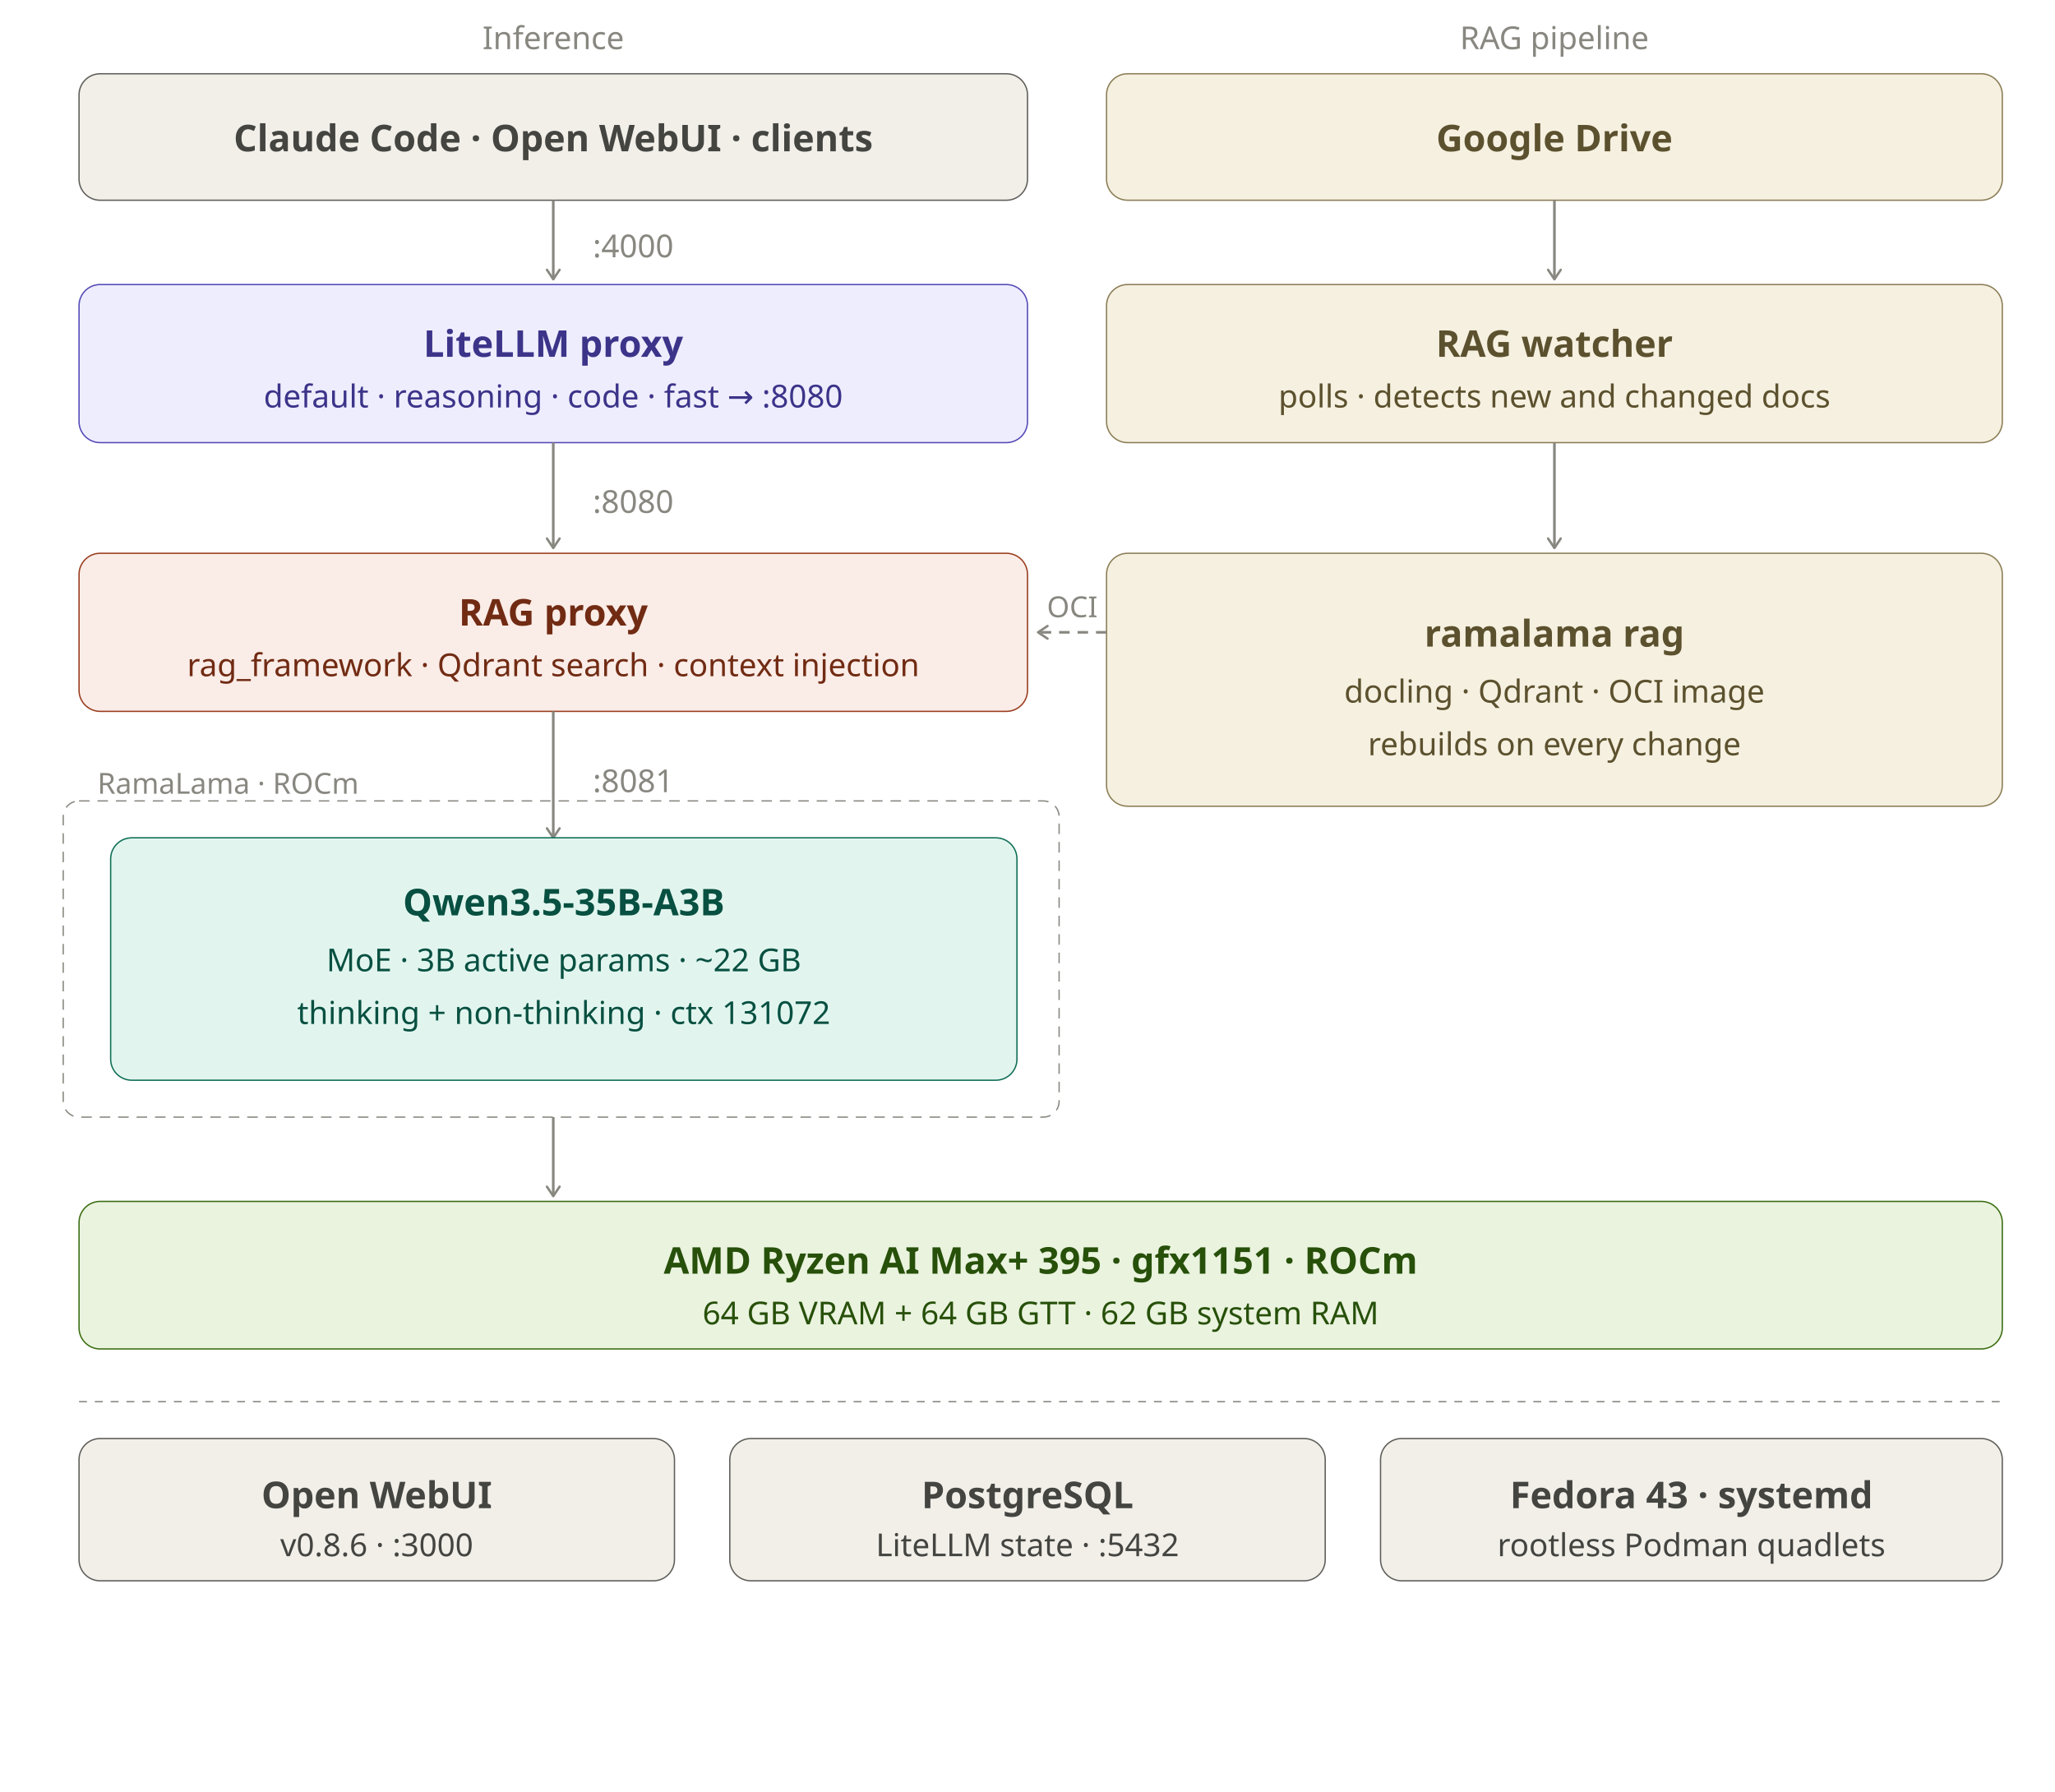
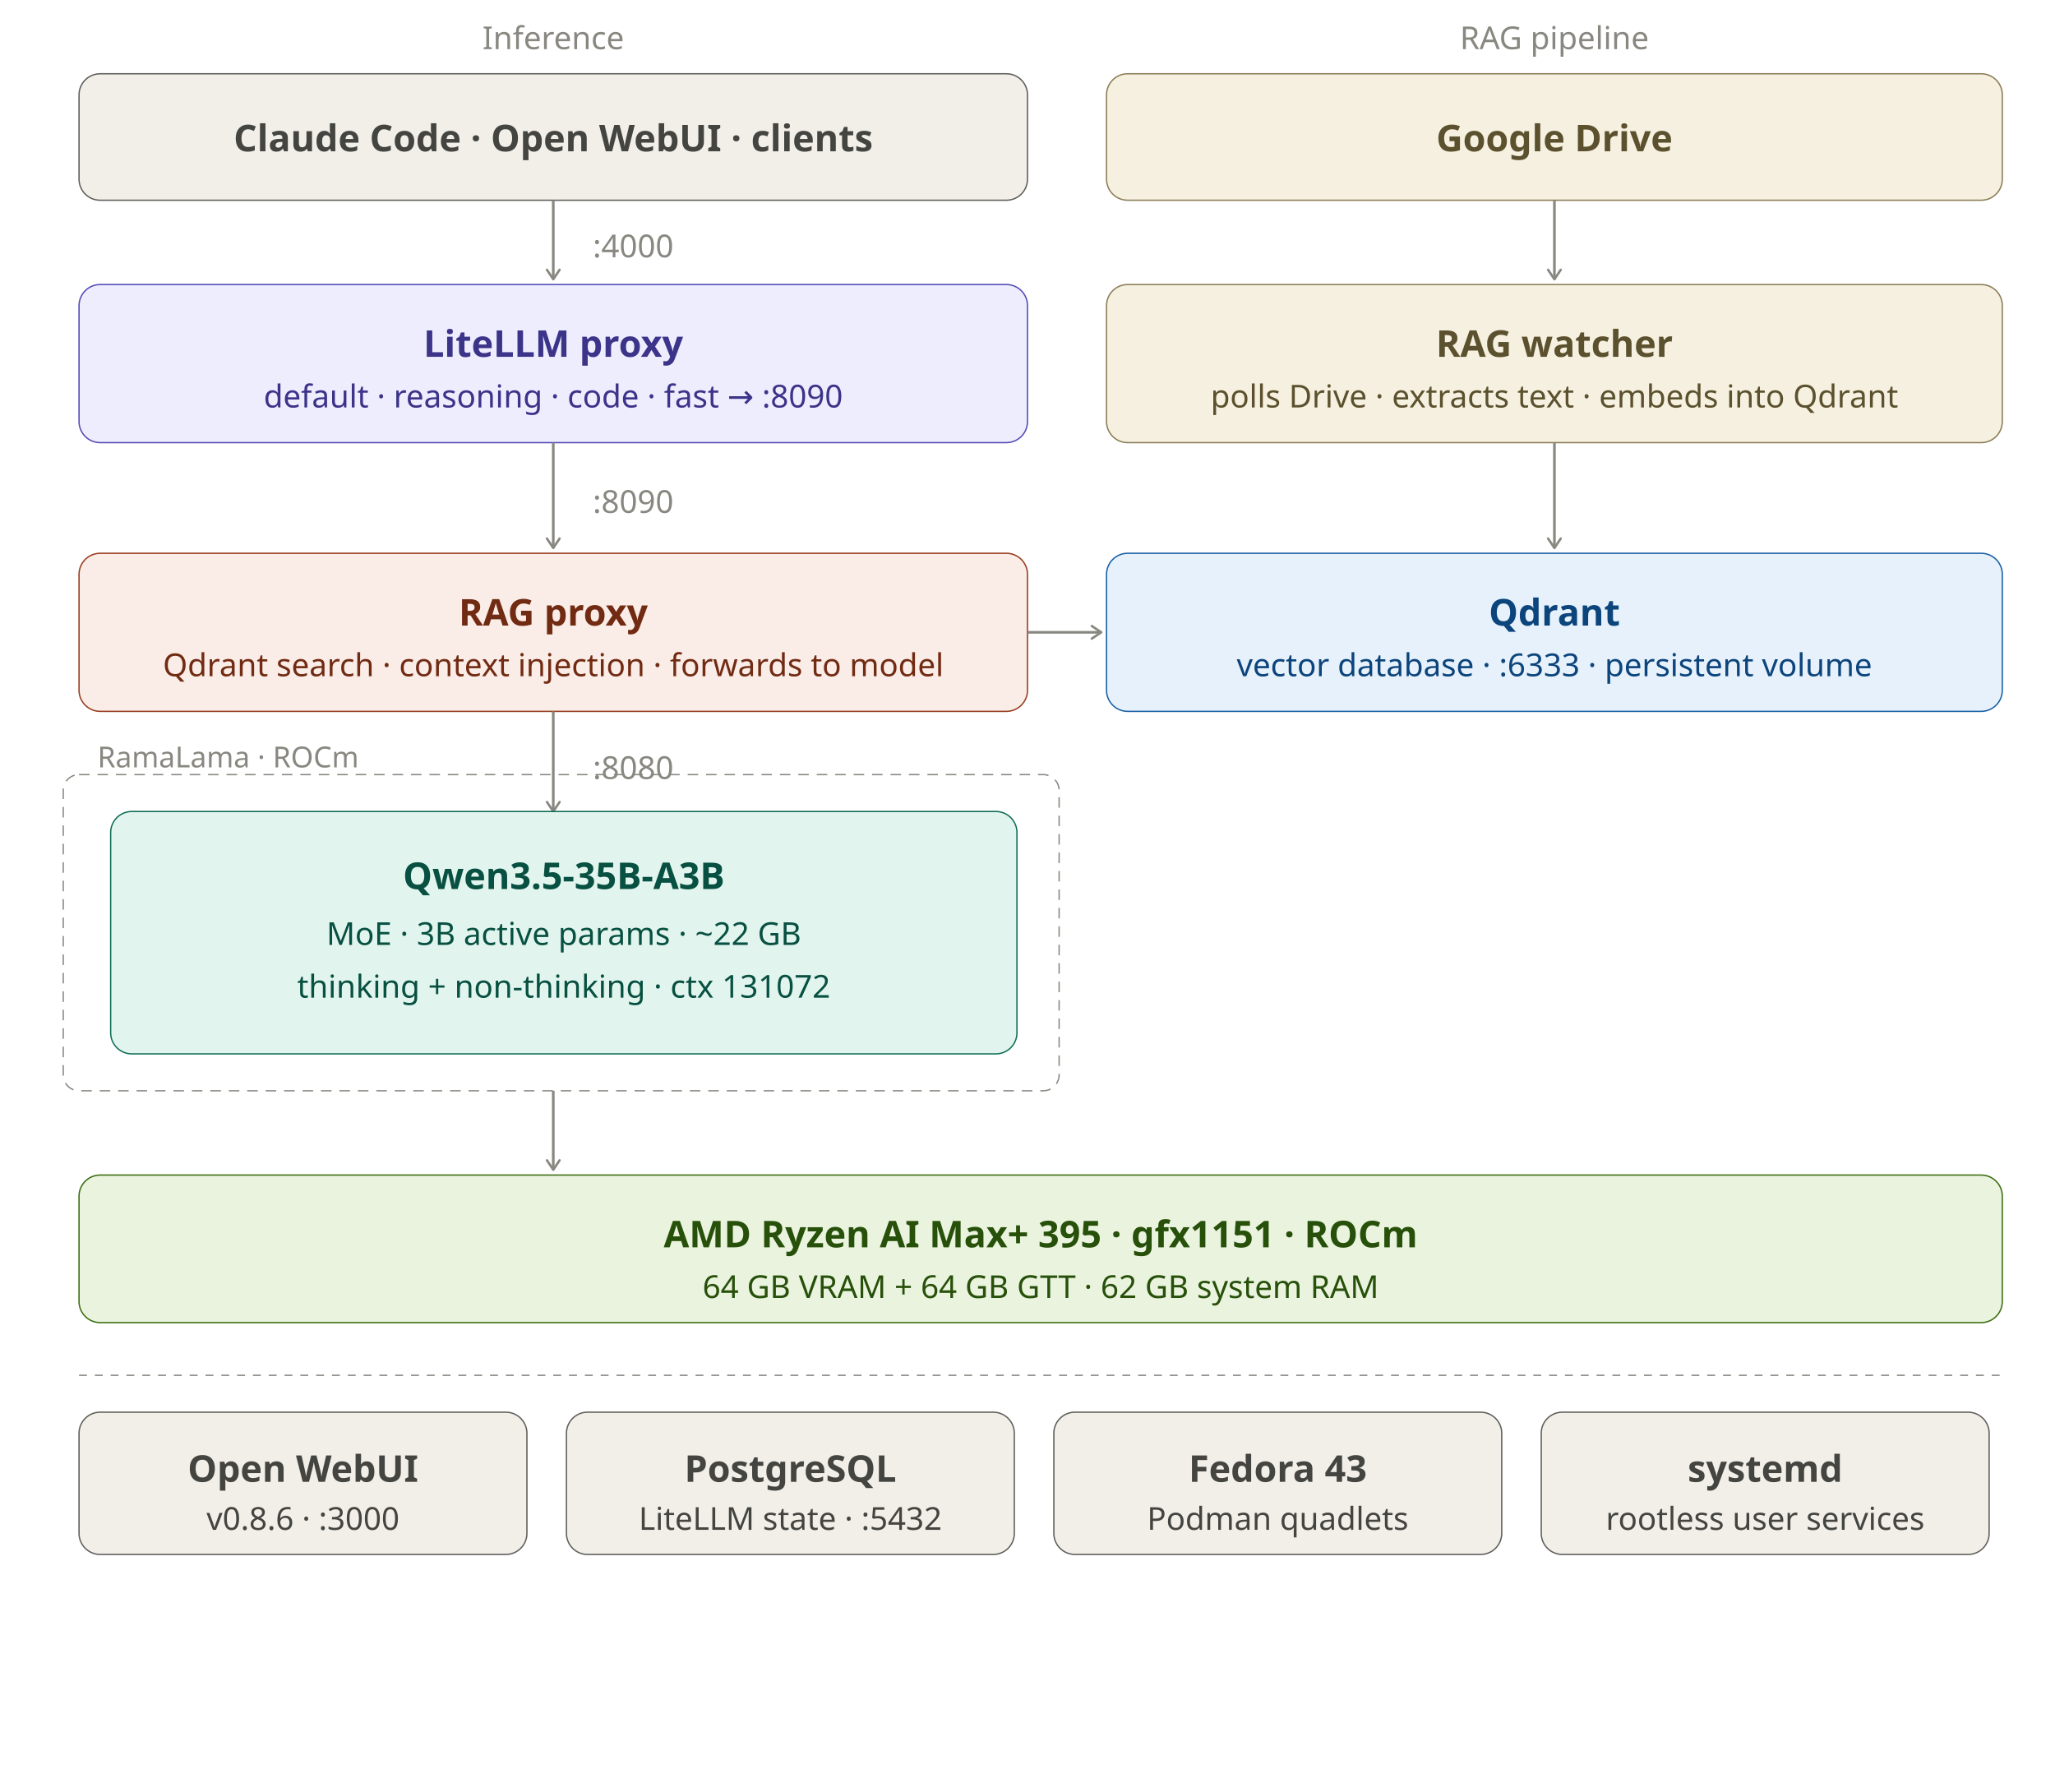
<svg xmlns="http://www.w3.org/2000/svg" width="100%" viewBox="0 0 780 680" style="font-family:system-ui,sans-serif;background:transparent">
  <defs>
    <marker id="arrow" viewBox="0 0 10 10" refX="8" refY="5" markerWidth="6" markerHeight="6" orient="auto-start-reverse">
      <path d="M2 1L8 5L2 9" fill="none" stroke="context-stroke" stroke-width="1.5" stroke-linecap="round" stroke-linejoin="round" />
    </marker>
    <marker id="arrow-dash" viewBox="0 0 10 10" refX="8" refY="5" markerWidth="6" markerHeight="6" orient="auto-start-reverse">
      <path d="M2 1L8 5L2 9" fill="none" stroke="#888780" stroke-width="1.5" stroke-linecap="round" stroke-linejoin="round" />
    </marker>
    <style>
    text { fill: #2C2C2A; }
    .th  { font-size:14px; font-weight:600; }
    .ts  { font-size:12px; font-weight:400; }
    .tl  { font-size:11px; font-weight:400; }
    .c-gray-fill    { fill:#F1EFE8; stroke:#5F5E5A; }
    .c-purple-fill  { fill:#EEEDFE; stroke:#534AB7; }
    .c-teal-fill    { fill:#E1F5EE; stroke:#0F6E56; }
    .c-coral-fill   { fill:#FAECE7; stroke:#993C1D; }
+     .c-blue-fill    { fill:#E6F1FB; stroke:#185FA5; }
    .c-green-fill   { fill:#EAF3DE; stroke:#3B6D11; }
    .c-sand-fill    { fill:#F5F0E0; stroke:#8B7D56; }
    .c-gray-text    { fill:#444441; }
    .c-purple-text  { fill:#3C3489; }
    .c-teal-text    { fill:#085041; }
    .c-coral-text   { fill:#712B13; }
+     .c-blue-text    { fill:#0C447C; }
    .c-green-text   { fill:#27500A; }
    .c-sand-text    { fill:#5C512E; }
    .muted          { fill:#888780; }
    @media (prefers-color-scheme:dark) {
      text              { fill:#D3D1C7; }
      .c-gray-fill      { fill:#444441; stroke:#B4B2A9; }
      .c-purple-fill    { fill:#3C3489; stroke:#AFA9EC; }
      .c-teal-fill      { fill:#085041; stroke:#5DCAA5; }
      .c-coral-fill     { fill:#712B13; stroke:#F0997B; }
+       .c-blue-fill      { fill:#0C447C; stroke:#85B7EB; }
      .c-green-fill     { fill:#27500A; stroke:#97C459; }
      .c-sand-fill      { fill:#4A4328; stroke:#C4B882; }
      .c-gray-text      { fill:#D3D1C7; }
      .c-purple-text    { fill:#CECBF6; }
      .c-teal-text      { fill:#9FE1CB; }
      .c-coral-text     { fill:#F5C4B3; }
+       .c-blue-text      { fill:#B5D4F4; }
      .c-green-text     { fill:#C0DD97; }
      .c-sand-text      { fill:#D8CFA0; }
      .muted            { fill:#B4B2A9; }
    }
  </style>
  </defs>
  <text class="ts muted" x="210" y="14" text-anchor="middle" dominant-baseline="central">Inference</text>
  <text class="ts muted" x="590" y="14" text-anchor="middle" dominant-baseline="central">RAG pipeline</text>
  <rect x="30" y="28" width="360" height="48" rx="8" stroke-width="0.5" class="c-gray-fill" />
  <text class="th c-gray-text" x="210" y="52" text-anchor="middle" dominant-baseline="central">Claude Code · Open WebUI · clients</text>
  <rect x="420" y="28" width="340" height="48" rx="8" stroke-width="0.5" class="c-sand-fill" />
  <text class="th c-sand-text" x="590" y="52" text-anchor="middle" dominant-baseline="central">Google Drive</text>
  <line x1="210" y1="76" x2="210" y2="106" stroke="#888780" stroke-width="1" marker-end="url(#arrow)" />
  <text class="ts muted" x="225" y="93" dominant-baseline="central">:4000</text>
  <line x1="590" y1="76" x2="590" y2="106" stroke="#888780" stroke-width="1" marker-end="url(#arrow)" />
  <rect x="30" y="108" width="360" height="60" rx="8" stroke-width="0.5" class="c-purple-fill" />
  <text class="th c-purple-text" x="210" y="130" text-anchor="middle" dominant-baseline="central">LiteLLM proxy</text>
-   <text class="ts c-purple-text" x="210" y="150" text-anchor="middle" dominant-baseline="central">default · reasoning · code · fast → :8080</text>
+   <text class="ts c-purple-text" x="210" y="150" text-anchor="middle" dominant-baseline="central">default · reasoning · code · fast → :8090</text>
  <rect x="420" y="108" width="340" height="60" rx="8" stroke-width="0.5" class="c-sand-fill" />
  <text class="th c-sand-text" x="590" y="130" text-anchor="middle" dominant-baseline="central">RAG watcher</text>
-   <text class="ts c-sand-text" x="590" y="150" text-anchor="middle" dominant-baseline="central">polls · detects new and changed docs</text>
+   <text class="ts c-sand-text" x="590" y="150" text-anchor="middle" dominant-baseline="central">polls Drive · extracts text · embeds into Qdrant</text>
  <line x1="210" y1="168" x2="210" y2="208" stroke="#888780" stroke-width="1" marker-end="url(#arrow)" />
-   <text class="ts muted" x="225" y="190" dominant-baseline="central">:8080</text>
+   <text class="ts muted" x="225" y="190" dominant-baseline="central">:8090</text>
  <line x1="590" y1="168" x2="590" y2="208" stroke="#888780" stroke-width="1" marker-end="url(#arrow)" />
  <rect x="30" y="210" width="360" height="60" rx="8" stroke-width="0.5" class="c-coral-fill" />
  <text class="th c-coral-text" x="210" y="232" text-anchor="middle" dominant-baseline="central">RAG proxy</text>
-   <text class="ts c-coral-text" x="210" y="252" text-anchor="middle" dominant-baseline="central">rag_framework · Qdrant search · context injection</text>
-   <rect x="420" y="210" width="340" height="96" rx="8" stroke-width="0.5" class="c-sand-fill" />
-   <text class="th c-sand-text" x="590" y="240" text-anchor="middle" dominant-baseline="central">ramalama rag</text>
-   <text class="ts c-sand-text" x="590" y="262" text-anchor="middle" dominant-baseline="central">docling · Qdrant · OCI image</text>
-   <text class="ts c-sand-text" x="590" y="282" text-anchor="middle" dominant-baseline="central">rebuilds on every change</text>
-   <line x1="420" y1="240" x2="394" y2="240" stroke="#888780" stroke-width="1" stroke-dasharray="4 3" marker-end="url(#arrow-dash)" />
-   <text class="tl muted" x="407" y="230" text-anchor="middle" dominant-baseline="central">OCI</text>
-   <line x1="210" y1="270" x2="210" y2="318" stroke="#888780" stroke-width="1" marker-end="url(#arrow)" />
-   <text class="ts muted" x="225" y="296" dominant-baseline="central">:8081</text>
-   <rect x="24" y="304" width="378" height="120" rx="6" fill="none" stroke-dasharray="4 3" stroke-width="0.5" stroke="#888780" />
-   <text class="tl muted" x="37" y="297" dominant-baseline="central">RamaLama · ROCm</text>
-   <rect x="42" y="318" width="344" height="92" rx="8" stroke-width="0.5" class="c-teal-fill" />
-   <text class="th c-teal-text" x="214" y="342" text-anchor="middle" dominant-baseline="central">Qwen3.5-35B-A3B</text>
-   <text class="ts c-teal-text" x="214" y="364" text-anchor="middle" dominant-baseline="central">MoE · 3B active params · ~22 GB</text>
-   <text class="ts c-teal-text" x="214" y="384" text-anchor="middle" dominant-baseline="central">thinking + non-thinking · ctx 131072</text>
-   <line x1="210" y1="424" x2="210" y2="454" stroke="#888780" stroke-width="1" marker-end="url(#arrow)" />
-   <rect x="30" y="456" width="730" height="56" rx="8" stroke-width="0.5" class="c-green-fill" />
-   <text class="th c-green-text" x="395" y="478" text-anchor="middle" dominant-baseline="central">AMD Ryzen AI Max+ 395 · gfx1151 · ROCm</text>
-   <text class="ts c-green-text" x="395" y="498" text-anchor="middle" dominant-baseline="central">64 GB VRAM + 64 GB GTT · 62 GB system RAM</text>
-   <line x1="30" y1="532" x2="760" y2="532" stroke-dasharray="3 3" stroke-width="0.5" stroke="#888780" />
-   <rect x="30" y="546" width="226" height="54" rx="8" stroke-width="0.5" class="c-gray-fill" />
-   <text class="th c-gray-text" x="143" y="567" text-anchor="middle" dominant-baseline="central">Open WebUI</text>
-   <text class="ts c-gray-text" x="143" y="586" text-anchor="middle" dominant-baseline="central">v0.8.6 · :3000</text>
-   <rect x="277" y="546" width="226" height="54" rx="8" stroke-width="0.5" class="c-gray-fill" />
-   <text class="th c-gray-text" x="390" y="567" text-anchor="middle" dominant-baseline="central">PostgreSQL</text>
-   <text class="ts c-gray-text" x="390" y="586" text-anchor="middle" dominant-baseline="central">LiteLLM state · :5432</text>
-   <rect x="524" y="546" width="236" height="54" rx="8" stroke-width="0.5" class="c-gray-fill" />
-   <text class="th c-gray-text" x="642" y="567" text-anchor="middle" dominant-baseline="central">Fedora 43 · systemd</text>
-   <text class="ts c-gray-text" x="642" y="586" text-anchor="middle" dominant-baseline="central">rootless Podman quadlets</text>
+   <text class="ts c-coral-text" x="210" y="252" text-anchor="middle" dominant-baseline="central">Qdrant search · context injection · forwards to model</text>
+   <rect x="420" y="210" width="340" height="60" rx="8" stroke-width="0.5" class="c-blue-fill" />
+   <text class="th c-blue-text" x="590" y="232" text-anchor="middle" dominant-baseline="central">Qdrant</text>
+   <text class="ts c-blue-text" x="590" y="252" text-anchor="middle" dominant-baseline="central">vector database · :6333 · persistent volume</text>
+   <line x1="390" y1="240" x2="418" y2="240" stroke="#888780" stroke-width="1" marker-end="url(#arrow)" />
+   <line x1="210" y1="270" x2="210" y2="308" stroke="#888780" stroke-width="1" marker-end="url(#arrow)" />
+   <text class="ts muted" x="225" y="291" dominant-baseline="central">:8080</text>
+   <rect x="24" y="294" width="378" height="120" rx="6" fill="none" stroke-dasharray="4 3" stroke-width="0.5" stroke="#888780" />
+   <text class="tl muted" x="37" y="287" dominant-baseline="central">RamaLama · ROCm</text>
+   <rect x="42" y="308" width="344" height="92" rx="8" stroke-width="0.5" class="c-teal-fill" />
+   <text class="th c-teal-text" x="214" y="332" text-anchor="middle" dominant-baseline="central">Qwen3.5-35B-A3B</text>
+   <text class="ts c-teal-text" x="214" y="354" text-anchor="middle" dominant-baseline="central">MoE · 3B active params · ~22 GB</text>
+   <text class="ts c-teal-text" x="214" y="374" text-anchor="middle" dominant-baseline="central">thinking + non-thinking · ctx 131072</text>
+   <line x1="210" y1="414" x2="210" y2="444" stroke="#888780" stroke-width="1" marker-end="url(#arrow)" />
+   <rect x="30" y="446" width="730" height="56" rx="8" stroke-width="0.5" class="c-green-fill" />
+   <text class="th c-green-text" x="395" y="468" text-anchor="middle" dominant-baseline="central">AMD Ryzen AI Max+ 395 · gfx1151 · ROCm</text>
+   <text class="ts c-green-text" x="395" y="488" text-anchor="middle" dominant-baseline="central">64 GB VRAM + 64 GB GTT · 62 GB system RAM</text>
+   <line x1="30" y1="522" x2="760" y2="522" stroke-dasharray="3 3" stroke-width="0.5" stroke="#888780" />
+   <rect x="30" y="536" width="170" height="54" rx="8" stroke-width="0.5" class="c-gray-fill" />
+   <text class="th c-gray-text" x="115" y="557" text-anchor="middle" dominant-baseline="central">Open WebUI</text>
+   <text class="ts c-gray-text" x="115" y="576" text-anchor="middle" dominant-baseline="central">v0.8.6 · :3000</text>
+   <rect x="215" y="536" width="170" height="54" rx="8" stroke-width="0.5" class="c-gray-fill" />
+   <text class="th c-gray-text" x="300" y="557" text-anchor="middle" dominant-baseline="central">PostgreSQL</text>
+   <text class="ts c-gray-text" x="300" y="576" text-anchor="middle" dominant-baseline="central">LiteLLM state · :5432</text>
+   <rect x="400" y="536" width="170" height="54" rx="8" stroke-width="0.5" class="c-gray-fill" />
+   <text class="th c-gray-text" x="485" y="557" text-anchor="middle" dominant-baseline="central">Fedora 43</text>
+   <text class="ts c-gray-text" x="485" y="576" text-anchor="middle" dominant-baseline="central">Podman quadlets</text>
+   <rect x="585" y="536" width="170" height="54" rx="8" stroke-width="0.5" class="c-gray-fill" />
+   <text class="th c-gray-text" x="670" y="557" text-anchor="middle" dominant-baseline="central">systemd</text>
+   <text class="ts c-gray-text" x="670" y="576" text-anchor="middle" dominant-baseline="central">rootless user services</text>
</svg>
